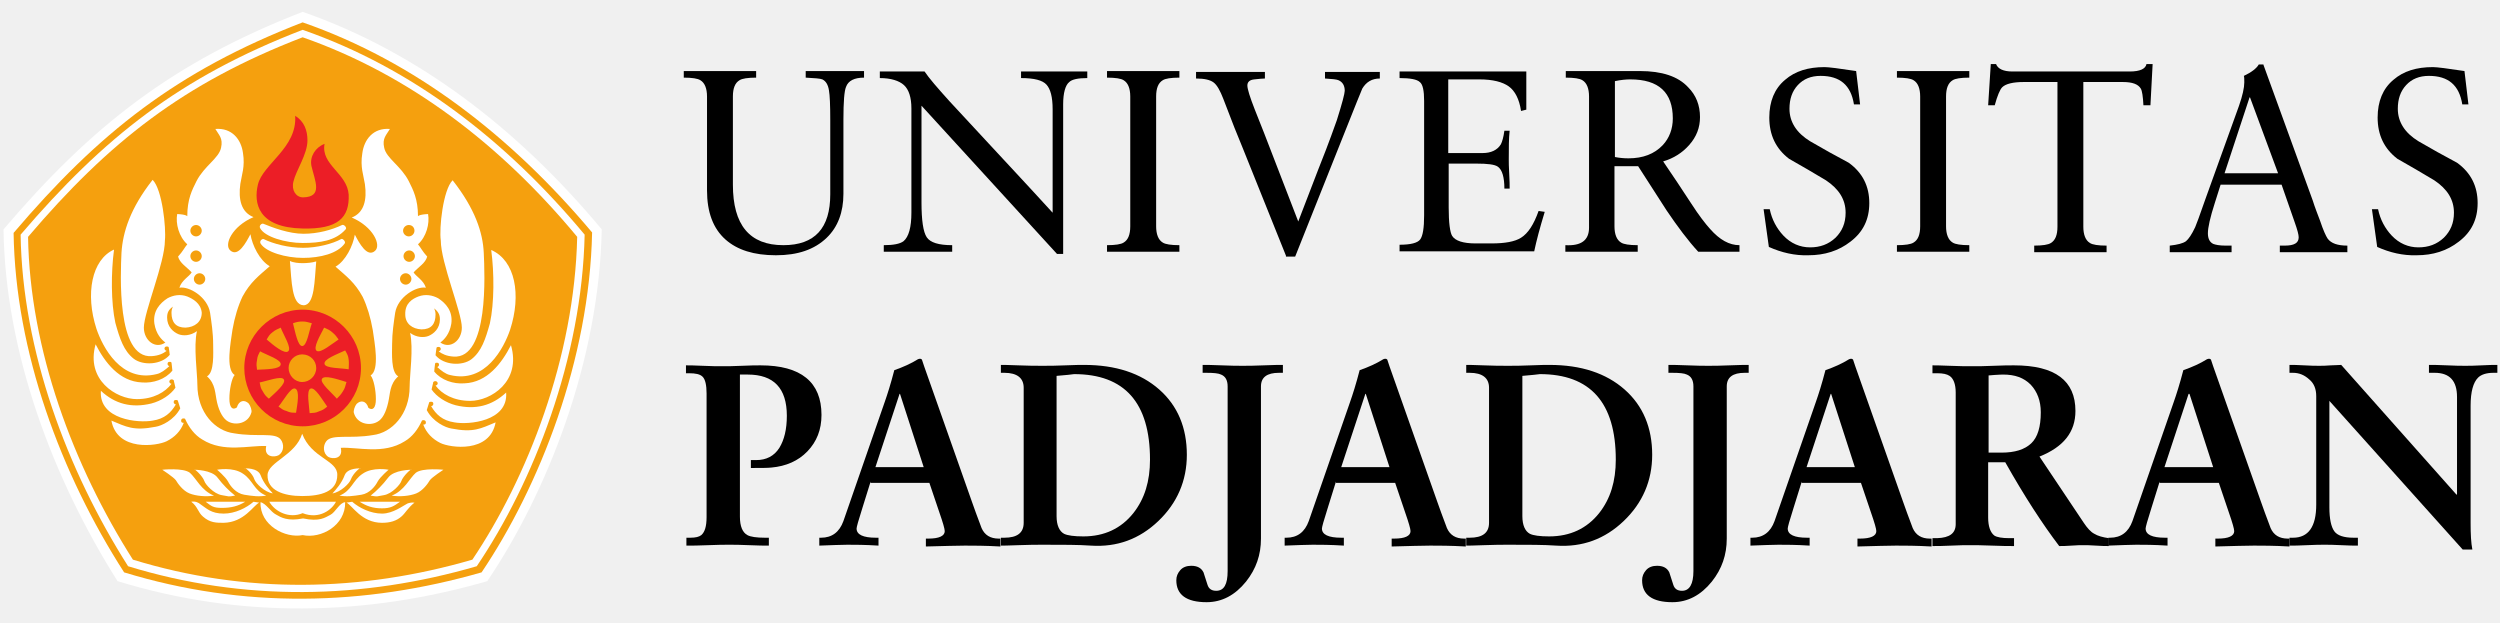
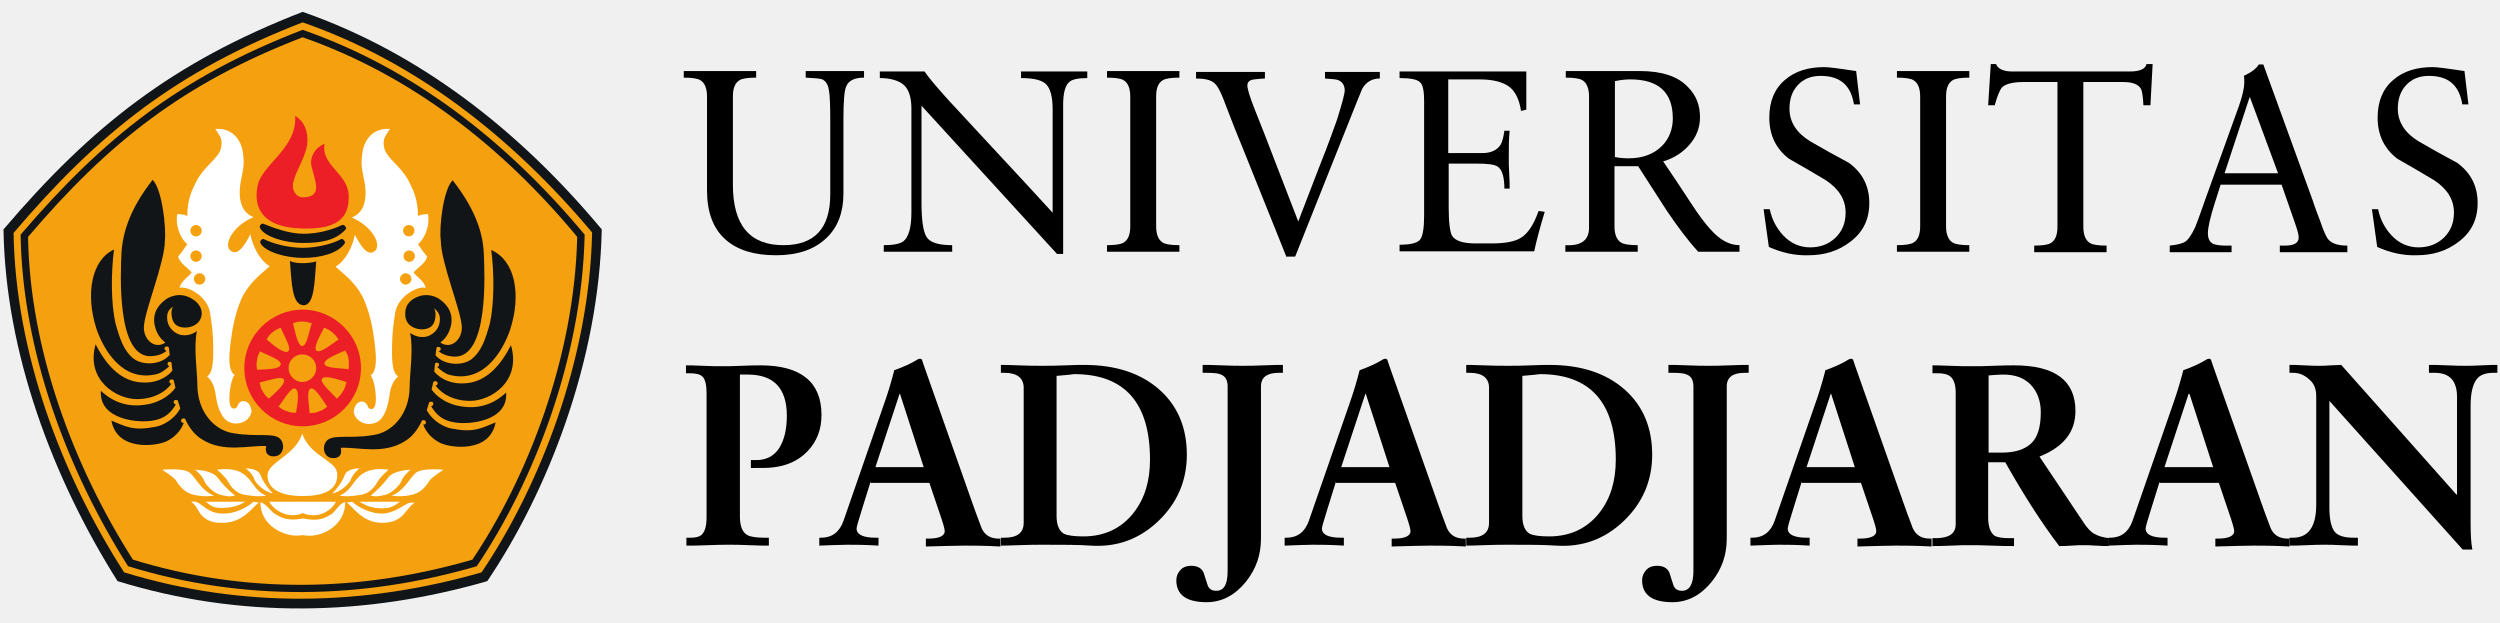
<svg xmlns="http://www.w3.org/2000/svg" version="1.1" id="Layer_1" x="0px" y="0px" viewBox="0 0 570 142" style="enable-background:new 0 0 570 142;" xml:space="preserve">
  <style type="text/css">
- 	.st0{fill-rule:evenodd;clip-rule:evenodd;fill:#FFFFFF;}
+ 	.st0{fill-rule:evenodd;clip-rule:evenodd;fill:#121517;}
	.st1{fill-rule:evenodd;clip-rule:evenodd;fill:#F5A00E;}
	.st2{fill-rule:evenodd;clip-rule:evenodd;fill:#FFFFFF;}
	.st3{fill-rule:evenodd;clip-rule:evenodd;fill:#EC1E26;}
</style>
  <g>
    <g>
      <path class="st0" d="M69,2.7c26.4,9.2,49.2,26.8,68.2,49.6c-0.6,30-12.4,59.9-26.1,80.2c-27.7,8-56.3,8.6-84.3,0    C12.1,109.2,1.2,80.4,0.8,52.3C20.9,28.7,39.4,14.2,69,2.7L69,2.7z" />
      <path class="st1" d="M69,5.1c25.6,8.9,47.5,25.9,66,47.9c-0.6,29-12,57.9-25.2,77.5c-26.8,7.7-54.4,8.3-81.5,0    C13.9,108.1,3.5,80.2,3.1,53.1C22.5,30.3,40.3,16.2,69,5.1L69,5.1z" />
      <path class="st0" d="M69,6.8C94,15.5,115.4,32,133.3,53.5c-0.6,28.2-11.7,56.5-24.6,75.6c-26.1,7.6-53.1,8.1-79.5,0    C15.3,107.2,5.1,80,4.7,53.5C23.7,31.3,41,17.6,69,6.8L69,6.8z" />
      <path class="st1" d="M69,8.5C93.3,17,114.2,33,131.6,54c-0.6,27.5-11.4,55-23.9,73.6c-25.4,7.4-51.7,7.9-77.4,0    C16.7,106.2,6.8,79.7,6.4,54C24.9,32.3,41.8,19,69,8.5L69,8.5z" />
      <path class="st1" d="M69,10.3c23.6,8.2,43.9,23.9,60.8,44.2c-0.6,26.7-11,53.4-23.2,71.5c-24.7,7.1-50.2,7.7-75.2,0    C18.2,105.2,8.6,79.5,8.2,54.4C26.1,33.4,42.6,20.5,69,10.3L69,10.3z" />
      <path class="st2" d="M49.1,29.4c0.8,1.4,1.8,2.1,1.3,4.3c-0.5,2.4-3.8,4.1-5.6,7.6c-1,2-2.1,4.1-2.1,8c0,0-0.2-0.4-2.3-0.5    C40,51,40.8,54,42.7,55.7c-0.6,0.7-1,1.6-2.1,2.8c0.4,1.5,1.9,2.3,3.1,3.6c-0.5,0.9-2.3,1.8-2.8,3.5c2.2-0.4,6.4,2.1,7,5.7    c0.3,2.1,0.7,4.6,0.7,7.2c0,2,0.3,6.4-1.4,7.3c2,1.8,1.8,3.9,2.3,6c0.5,2.1,1.4,3.7,2.5,4.3c1.8,1,4.6,0.4,5.3-2    c0.2-0.5-0.2-1.6-0.6-2.1c-0.9-0.9-2.2-0.8-2.7,0.9c-1,0.7-1.7,0-1.7-2c0-2,0.5-4.6,1.2-5.4c-2.1-1.3-0.9-7.4-0.5-10.3    c0.5-2.9,1.3-5.5,2.3-7.6c1.8-3.3,3.7-4.7,6.2-6.9c-2.3-1.3-4-4.8-4.4-7.3c-1,1.9-2.8,5.3-4.6,3.7c-1.5-1.3,0.4-5.5,5.3-7.6    c-2.8-1.1-3.5-4-3-7.6c0.3-2,1.1-3.9,0.6-7C55,31.8,52.9,29.1,49.1,29.4L49.1,29.4z M45.5,62.3c0.7,0,1.3,0.6,1.3,1.3    c0,0.7-0.6,1.3-1.3,1.3c-0.7,0-1.3-0.6-1.3-1.3C44.2,62.9,44.8,62.3,45.5,62.3L45.5,62.3z M44.7,57.1c0.7,0,1.3,0.6,1.3,1.3    c0,0.7-0.6,1.3-1.3,1.3c-0.7,0-1.3-0.6-1.3-1.3C43.4,57.7,44,57.1,44.7,57.1L44.7,57.1z M44.7,51.3c0.7,0,1.3,0.6,1.3,1.3    c0,0.7-0.6,1.3-1.3,1.3c-0.7,0-1.3-0.6-1.3-1.3C43.4,51.9,44,51.3,44.7,51.3L44.7,51.3z" />
      <path class="st0" d="M78,51.3c-2.3,1.1-5.5,2-8.8,2c-3.3,0-7-1.4-9.2-2.3c-0.3-0.1-1,0.4-0.7,1c1,2,5.8,3.4,9.7,3.4    c4,0,7.5-0.5,9.8-3.1C79.2,51.9,78.4,51.1,78,51.3L78,51.3z M66.1,59.5c0.8,0.4,2,0.5,2.9,0.5c0.9,0,2.2-0.1,3.1-0.4    c-0.4,4.2-0.3,10-2.9,10C66.5,69.5,66.5,64.2,66.1,59.5L66.1,59.5z M77.8,54.5c-2,1.1-5.5,2-8.7,2c-3.3,0-6.8-0.9-9-2    c-0.3-0.1-1,0.4-0.7,1c1.2,2,5.8,3.3,9.7,3.3c3.9,0,7.9-1,9.5-3.3C78.9,55.1,78.1,54.3,77.8,54.5L77.8,54.5z" />
      <path class="st0" d="M42.7,67.6c-1.6-0.6-3.2-0.3-4.5,0.4c-1.7,1.1-3.4,2.9-3,5.8c0.4,2.4,1.6,3.6,2.5,4.3    c-2.3,1.6-4.9-0.5-4.9-3.4c0-3.5,4.8-14.8,4.8-19.9C37.9,52,37,43.2,34.8,41c-5.1,6.5-6.8,11.9-7.1,16.6    c-0.2,4.6-1.2,24.2,6.9,23.6c1.6-0.1,2.6-0.6,3.4-1.2c-0.2,0-0.5-0.3-0.5-0.5c0-0.4,0.3-0.5,0.5-0.5c0.4,0,0.5,0.1,0.5,0.4    c0,0,0,0,0,0c0.1,0.4,0.1,0.9,0.2,1.5c-1.9,2.3-6.1,2.5-8.2,0.9c-2.3-1.8-3.2-4.6-4.2-8.2c-1-4.6-1-11.4-0.3-16.7    C20.9,59.2,19.4,67,22,75c1.4,4.1,5.6,12.3,13.7,10.3c1-0.2,2-1,2.9-1.8c-0.2-0.1-0.4-0.3-0.4-0.5c0-0.4,0.2-0.5,0.5-0.5    c0.2,0,0.3,0,0.4,0.2c0.1,0.5,0.1,1.1,0.2,1.8c-1.6,2-4.4,2.9-6.9,2.7c-5.2-0.2-8.5-4.6-10.6-8.7C19.5,86.6,26.5,91,31.2,91    c3.8,0,6.5-1.6,7.9-3.5c-0.2,0-0.5-0.2-0.5-0.5c0-0.3,0.3-0.5,0.5-0.5c0.3,0,0.4,0.1,0.5,0.2c0,0,0,0,0-0.1    c0.1,0.7,0.3,1.2,0.4,1.8c-1.1,1.6-3.2,3-5.5,3.6c-4.5,1.1-8.3,0.1-11.5-2.9c-0.5,6.6,8.6,7.4,11.8,6.8c2.7-0.4,4.2-1.8,5.3-3.7    c-0.3,0-0.5-0.3-0.5-0.5c0-0.4,0.2-0.5,0.5-0.5c0.2,0,0.3,0,0.4,0.1c0,0,0,0,0-0.1c0.2,0.6,0.4,1.3,0.6,1.9    c-1.4,2.7-4.3,4-5.6,4.2c-5.1,1-6.7,0-10.1-1.4c1.3,7.1,10.4,5.8,12.6,4.7c1.8-0.9,3.2-2.3,3.9-4.2c0,0,0,0-0.1,0    c-0.4,0-0.5-0.2-0.5-0.5c0-0.3,0.2-0.5,0.5-0.5c0.1,0,0.3,0,0.4,0.1l0,0c0.9,2,2.2,3.7,3.9,4.7c4.9,3.1,10.7,1.3,14.6,1.5    c-0.6,2.6,1.9,2.6,2.8,2.1c1.3-0.8,1.3-2.6,0.5-3.6c-1.3-1.7-5.4-0.5-10.6-1.4c-4.3-0.5-8.4-4.7-8.4-11.1c0-2.6-0.9-8.7-0.1-12.2    c-1.5,1.1-3.2,1.1-4.2,0.7c-1.2-0.5-2.6-1.7-2.6-3.8c0-1.2,0.4-1.8,1.3-2.5c-0.2,0.5-0.3,0.9-0.3,1.4c0,2.2,1,3.4,3.2,3.4    c2.1-0.1,3.7-1.3,3.7-3.4C45.8,69.1,43.9,68.1,42.7,67.6L42.7,67.6z" />
      <path class="st2" d="M55.8,106.8c0,0,2.9-0.2,3.6,1.5c0.7,1.9,2,3.3,2.8,4.2c-1.9-0.3-3.9-2.3-4.2-3.2    C57.6,107.9,55.7,106.4,55.8,106.8L55.8,106.8z M49.5,107.1c0,0,3.6-0.7,5.9,0.9c2.3,1.5,2.5,3.9,5.3,5c-1.7,0.3-3.1,0.1-5-0.2    c-1.9-0.3-3.2-2-3.7-3C51.4,108.7,49.5,107.1,49.5,107.1L49.5,107.1z M37,107.1c0,0,4.8-0.5,6.3,0.7c1.4,1.2,2.6,4.1,5.5,5.2    c-1.8,0.3-4.1,0.1-5.6-0.5c-1.5-0.6-2.7-2.3-3.1-3C39.6,108.8,37,107.1,37,107.1L37,107.1z M44.3,107.1c0,0,4,0,5.3,1.8    c1.3,1.7,2.6,3,4,4.1c-1.8,0.3-1.1,0.2-3-0.1c-1.9-0.3-3.8-2.5-4-3.2C46.2,108.5,44.2,106.7,44.3,107.1L44.3,107.1z M55.9,114.4    c-1.6,1-3.2,1.4-5.3,1.4c-2,0-2.4-0.4-3.7-1.4H55.9L55.9,114.4z M57.8,114.4c-1.6,1.4-4.2,2.7-6.8,2.7c-2.9,0-3.9-1.2-5.4-2.2    c-0.2-0.2-1-0.7-2-0.5c1.5,1.1,1.5,2.4,2.7,3.4c1.6,1.4,3,1.4,4.7,1.4c4.7-0.1,6.8-4,8.1-4.6L57.8,114.4L57.8,114.4z M68.9,98.9    c-1.6,5-7.8,6.4-7.9,9.4c-0.1,3.5,3.6,4.8,7.9,4.8s8-1,8-4.8C77,104.9,71,104.5,68.9,98.9L68.9,98.9z M76.6,114.4H61.4    c1.3,2.3,4.6,3.9,7.6,2.6C72.8,118.5,75.7,116.2,76.6,114.4L76.6,114.4z M69,122c-3.9,0.8-9.8-2.2-9.6-7.5    c1.3,0.3,2.3,2.2,3.5,2.8c1.2,0.7,2.7,1.6,6.2,0.9c3.8,0.8,5-0.2,6.2-0.8c1.2-0.6,2.1-2.8,3.4-2.9C78.8,119.8,73.2,122.9,69,122    L69,122z M82.2,106.8c0,0-2.9-0.2-3.6,1.5c-0.7,1.9-2,3.3-2.8,4.2c1.9-0.3,3.9-2.3,4.2-3.2C80.5,107.9,82.3,106.4,82.2,106.8    L82.2,106.8z M88.6,107.1c0,0-3.6-0.7-5.9,0.9c-2.3,1.5-2.5,3.9-5.3,5c1.7,0.3,3.1,0.1,5-0.2c1.9-0.3,3.2-2,3.7-3    C86.7,108.7,88.6,107.1,88.6,107.1L88.6,107.1z M101.1,107.1c0,0-4.8-0.5-6.3,0.7c-1.4,1.2-2.6,4.1-5.5,5.2    c1.8,0.3,4.1,0.1,5.6-0.5c1.5-0.6,2.7-2.3,3.1-3C98.5,108.8,101.1,107.1,101.1,107.1L101.1,107.1z M93.8,107.1c0,0-4,0-5.3,1.8    c-1.3,1.7-2.6,3-4,4.1c1.8,0.3,1.1,0.2,3-0.1c1.9-0.3,3.8-2.5,4-3.2C91.9,108.5,93.9,106.7,93.8,107.1L93.8,107.1z M82,114.4    c1.6,1,3,1.5,5.1,1.5c2,0,2.7-0.5,4.1-1.5H82L82,114.4z M80.3,114.4c1.6,1.4,4.2,2.7,6.8,2.7c2.5,0,4.8-1.8,5.8-2.3    c0.3-0.1,0.9-0.3,1.6-0.2c-1.5,1.2-2.1,2.4-2.9,3.1c-1.2,1.1-2.7,1.5-4.5,1.5c-4.7,0-6.8-4-8.1-4.6L80.3,114.4L80.3,114.4z" />
      <path class="st3" d="M67.3,26.4c0.5,7.3-7.4,11-8.5,15.7c-1,4.2,0,9.8,10.2,10c8.1,0.2,10.7-2.5,10.5-7.7    c-0.3-4.9-6.4-6.8-5.5-11.6c-2.1,0.8-3.4,2.9-3,5c0.8,3.5,2.7,7.1-1.9,7.2c-1.6,0-2.7-1.6-2.2-3.6c0.6-2.6,3.2-6.2,3.2-9.4    C70.1,29.8,69.4,27.7,67.3,26.4L67.3,26.4z" />
      <path class="st3" d="M65.7,80.1c0.9-0.7-1.1-3.8-1.7-5.4c-0.8,0.4-1.2,0.5-1.8,1c-0.8,0.6-0.9,0.9-1.4,1.7    C62.4,78.8,64.9,80.8,65.7,80.1L65.7,80.1z M68.9,78.9c1.1,0,1.6-3.6,2.2-5.2c-0.9-0.2-1.2-0.4-2.1-0.4c-0.9,0-1.3,0.1-2.2,0.4    C67.3,75.7,67.9,78.9,68.9,78.9L68.9,78.9z M72.2,80c0.9,0.6,3.6-1.7,5-2.6c-0.5-0.7-0.7-1-1.4-1.6c-0.7-0.6-1-0.7-1.9-1.1    C73,76.5,71.3,79.3,72.2,80L72.2,80z M74,83c0.2,1,3.8,0.9,5.5,1.2c0-0.9,0.1-1.3,0-2.2c-0.1-0.9-0.3-1.2-0.8-2.1    C76.8,80.8,73.7,81.9,74,83L74,83z M73.4,86.4c-0.5,0.9,2.3,3.2,3.4,4.5c0.6-0.6,0.9-0.9,1.4-1.7c0.5-0.8,0.5-1.1,0.8-2.1    C77,86.5,73.9,85.4,73.4,86.4L73.4,86.4z M70.8,88.6c-1,0.4-0.3,4-0.2,5.6c0.9-0.1,1.3,0,2.1-0.4c0.9-0.3,1.2-0.5,1.9-1.1    C73.4,91,71.8,88.2,70.8,88.6L70.8,88.6z M67.3,88.6c-1-0.4-2.7,2.8-3.8,4.1c0.7,0.5,1,0.8,1.8,1c0.9,0.4,1.2,0.4,2.2,0.4    C67.8,92.2,68.4,89,67.3,88.6L67.3,88.6z M64.7,86.5c-0.5-0.9-3.9,0.4-5.5,0.7c0.2,0.9,0.2,1.3,0.7,2c0.5,0.9,0.7,1.1,1.4,1.7    C62.8,89.5,65.3,87.4,64.7,86.5L64.7,86.5z M64,83.1c0.2-1.1-3.3-2.2-4.7-3c-0.4,0.8-0.6,1.1-0.7,2c-0.2,1-0.1,1.3,0,2.2    C60.7,84.2,63.9,84.2,64,83.1L64,83.1z M68.9,80.8c-1.7,0-3.1,1.4-3.1,3.1c0,1.7,1.4,3.2,3.1,3.2c1.7,0,3.2-1.4,3.2-3.2    C72.1,82.2,70.7,80.8,68.9,80.8L68.9,80.8z M69,70.6c-7.3,0-13.3,6-13.3,13.3c0,7.3,5.9,13.3,13.3,13.3c7.3,0,13.3-5.9,13.3-13.3    C82.3,76.6,76.3,70.6,69,70.6L69,70.6z" />
      <path class="st0" d="M95.4,67.6c1.6-0.6,3.2-0.3,4.5,0.4c1.7,1.1,3.4,2.9,3,5.8c-0.4,2.4-1.6,3.6-2.5,4.3c2.3,1.6,4.9-0.5,4.9-3.4    c0-3.5-4.8-14.8-4.8-19.9c-0.4-2.7,0.5-11.5,2.7-13.7c5.1,6.5,6.9,11.9,7.1,16.6c0.2,4.6,1.2,24.2-6.9,23.6    c-1.6-0.1-2.6-0.6-3.4-1.2c0.2,0,0.5-0.3,0.5-0.5c0-0.4-0.3-0.5-0.5-0.5c-0.4,0-0.5,0.1-0.5,0.4c0,0,0,0,0,0    c-0.1,0.4-0.1,0.9-0.2,1.5c1.9,2.3,6.1,2.5,8.2,0.9c2.3-1.8,3.2-4.6,4.2-8.2c1-4.6,1-11.4,0.3-16.7c5.5,2.4,6.9,10.2,4.3,18.2    c-1.4,4.1-5.6,12.3-13.7,10.3c-1-0.2-2-1-2.9-1.8c0.2-0.1,0.4-0.3,0.4-0.5c0-0.4-0.2-0.5-0.5-0.5c-0.2,0-0.3,0-0.4,0.2    c-0.1,0.5-0.1,1.1-0.2,1.8c1.6,2,4.4,2.9,6.9,2.7c5.2-0.2,8.5-4.6,10.6-8.7c2.4,8.3-4.6,12.7-9.3,12.7c-3.8,0-6.5-1.6-7.9-3.5    c0.2,0,0.5-0.2,0.5-0.5c0-0.3-0.3-0.5-0.5-0.5c-0.3,0-0.4,0.1-0.5,0.2c0,0,0,0,0-0.1c-0.1,0.7-0.3,1.2-0.4,1.8    c1.1,1.6,3.2,3,5.5,3.6c4.5,1.1,8.3,0.1,11.5-2.9c0.5,6.6-8.6,7.4-11.8,6.8c-2.7-0.4-4.2-1.8-5.3-3.7c0.3,0,0.5-0.3,0.5-0.5    c0-0.4-0.2-0.5-0.5-0.5c-0.2,0-0.3,0-0.4,0.1c0,0,0,0,0-0.1c-0.2,0.6-0.4,1.3-0.6,1.9c1.4,2.7,4.3,4,5.6,4.2c5.1,1,6.7,0,10.1-1.4    c-1.3,7.1-10.4,5.8-12.6,4.7c-1.8-0.9-3.2-2.3-3.9-4.2c0,0,0,0,0.1,0c0.4,0,0.5-0.2,0.5-0.5c0-0.3-0.2-0.5-0.5-0.5    c-0.1,0-0.3,0-0.4,0.1l0,0c-0.9,2-2.2,3.7-3.9,4.7c-4.9,3.1-10.7,1.3-14.6,1.5c0.6,2.6-1.9,2.6-2.8,2.1c-1.3-0.8-1.3-2.6-0.5-3.6    c1.3-1.7,5.4-0.5,10.6-1.4c4.3-0.5,8.4-4.7,8.4-11.1c0-2.6,0.9-8.7,0.1-12.2c1.5,1.1,3.2,1.1,4.2,0.7c1.2-0.5,2.6-1.7,2.6-3.8    c0-1.2-0.5-1.8-1.3-2.5c0.2,0.5,0.3,0.9,0.3,1.4c0,2.2-1,3.4-3.2,3.4c-2.1-0.1-3.7-1.3-3.7-3.4C92.3,69.1,94.1,68.1,95.4,67.6    L95.4,67.6z" />
      <path class="st2" d="M88.9,29.4c-0.8,1.4-1.8,2.1-1.3,4.3c0.5,2.4,3.8,4.1,5.6,7.6c1,2,2.1,4.1,2.1,8c0,0,0.2-0.4,2.3-0.5    c0.4,2.2-0.4,5.2-2.3,6.9c0.6,0.7,1,1.6,2.1,2.8c-0.4,1.5-1.9,2.3-3.1,3.6c0.5,0.9,2.3,1.8,2.8,3.5c-2.2-0.4-6.4,2.1-7,5.7    c-0.3,2.1-0.7,4.6-0.7,7.2c0,2-0.3,6.4,1.4,7.3c-2,1.8-1.8,3.9-2.3,6C88,94,87.2,95.6,86,96.2c-1.8,1-4.6,0.4-5.3-2    c-0.2-0.5,0.2-1.6,0.6-2.1c0.9-0.9,2.2-0.8,2.7,0.9c1,0.7,1.7,0,1.7-2c0-2-0.5-4.6-1.2-5.4c2.1-1.3,0.9-7.4,0.5-10.3    c-0.5-2.9-1.3-5.5-2.3-7.6c-1.8-3.3-3.7-4.7-6.2-6.9c2.3-1.3,4-4.8,4.4-7.3c1,1.9,2.8,5.3,4.6,3.7c1.5-1.3-0.4-5.5-5.3-7.6    c2.8-1.1,3.5-4,3-7.6c-0.3-2-1.1-3.9-0.6-7C83,31.8,85.1,29.1,88.9,29.4L88.9,29.4z M92.5,62.3c-0.7,0-1.3,0.6-1.3,1.3    c0,0.7,0.6,1.3,1.3,1.3c0.7,0,1.3-0.6,1.3-1.3C93.8,62.9,93.2,62.3,92.5,62.3L92.5,62.3z M93.3,57.1c-0.7,0-1.3,0.6-1.3,1.3    c0,0.7,0.6,1.3,1.3,1.3c0.7,0,1.3-0.6,1.3-1.3C94.6,57.7,94,57.1,93.3,57.1L93.3,57.1z M93.2,51.3c-0.7,0-1.3,0.6-1.3,1.3    c0,0.7,0.6,1.3,1.3,1.3c0.7,0,1.3-0.6,1.3-1.3C94.5,51.9,94,51.3,93.2,51.3L93.2,51.3z" />
    </g>
    <g>
      <path d="M197,16.2v1.5c-2.2,0-3.6,0.7-4.1,2.1c-0.4,0.9-0.6,3.4-0.6,7.4v17c0,4.2-1.3,7.6-3.8,10c-2.8,2.7-6.6,4-11.6,4    c-5,0-8.8-1.2-11.5-3.6c-2.8-2.5-4.2-6.2-4.2-11.2V22c0-1.8-0.5-3.1-1.5-3.7c-0.6-0.4-1.9-0.6-3.8-0.6v-1.5c3.7,0,6.4,0,8.1,0    c1.7,0,4.4,0,8.4,0v1.5c-1.9,0-3.2,0.2-3.8,0.6c-1,0.6-1.5,1.8-1.5,3.7v20.1c0,9.2,3.8,13.8,11.5,13.8c7.2,0,10.7-3.9,10.7-11.6    V27.4c0-3.4-0.1-5.7-0.3-6.8c-0.2-1.3-0.7-2.1-1.5-2.5c-0.5-0.2-1.8-0.3-3.8-0.4v-1.5c3.3,0,5.8,0,7.4,0c0.7,0,1.7,0,3,0    C195.4,16.2,196.3,16.2,197,16.2z" />
      <path d="M242.4,23.8v34.1H241l-30.9-33.8v22c0,4.2,0.4,6.8,1.2,8c0.8,1.2,2.7,1.8,5.8,1.8v1.5c-0.9,0-2.2,0-3.9,0    c-1.8,0-3.1,0-3.9,0c-1.8,0-4.4,0-7.8,0v-1.5c2.2,0,3.7-0.3,4.5-0.9c1.2-1,1.8-3.2,1.8-6.5V24.7c0-2.5-0.6-4.3-1.7-5.3    c-1.1-1-3-1.6-5.5-1.6v-1.5c2.4,0,4.2,0,5.4,0c0.6,0,1.4,0,2.4,0c1.1,0,1.9,0,2.4,0c1,1.5,2.9,3.7,5.7,6.8c3,3.2,5.9,6.4,8.9,9.6    c3.5,3.8,8.4,9,14.6,15.8V24.9c0-2.8-0.5-4.6-1.4-5.6c-0.9-1-2.8-1.5-5.8-1.5v-1.5c3.6,0,6.4,0,8.2,0c0.8,0,1.9,0,3.5,0    c1.5,0,2.6,0,3.4,0v1.5c-2.1,0-3.5,0.3-4.1,0.9C242.9,19.4,242.4,21.2,242.4,23.8z" />
      <path d="M257.7,51.6V22c0-1.8-0.5-3.1-1.5-3.7c-0.6-0.4-1.9-0.6-3.8-0.6v-1.5c3.7,0,6.4,0,8.1,0c1.7,0,4.4,0,8.4,0v1.5    c-1.9,0-3.2,0.2-3.8,0.6c-1,0.6-1.5,1.8-1.5,3.7v29.6c0,1.8,0.5,3.1,1.5,3.7c0.6,0.4,1.9,0.6,3.8,0.6v1.5c-0.9,0-2.3,0-4,0    c-1.8,0-3.1,0-3.9,0c-1.8,0-4.6,0-8.6,0v-1.5c1.9,0,3.2-0.2,3.8-0.6C257.2,54.7,257.7,53.5,257.7,51.6z" />
      <path d="M293.2,58.3l-9.8-24.4c-1.1-2.6-2.6-6.4-4.5-11.4c-0.7-1.8-1.4-3.1-2.2-3.7c-0.8-0.6-2.1-0.9-4-0.9v-1.5    c3.7,0,6.5,0,8.3,0c0.8,0,2.1,0,3.7,0c1.7,0,2.9,0,3.7,0v1.5c-0.6,0-1.4,0.1-2.4,0.2c-1.1,0.1-1.6,0.6-1.6,1.4    c0,0.8,0.6,2.7,1.7,5.5c0.7,1.8,1.4,3.5,2.1,5.3l7.8,20.2l4.5-11.7c1-2.5,2.5-6.3,4.3-11.4c1.2-3.8,1.8-6.1,1.8-6.7    c0-1.2-0.5-2-1.4-2.4c-0.4-0.2-1.5-0.3-3.1-0.4v-1.5c3.1,0,5.4,0,7,0c1.2,0,3,0,5.5,0v1.5c-1.8,0-3.1,0.8-4,2.3    c-0.1,0.2-1.6,3.9-4.5,11.2l-10.8,27.1H293.2z" />
      <path d="M330.2,18.1v16.8h7.8c2,0,3.4-0.7,4.2-2c0.3-0.6,0.6-1.6,0.8-3.1h1.2c-0.2,1.7-0.2,3.9-0.2,6.6c0,0.6,0,1.6,0.1,3.2    c0.1,1.6,0.1,2.7,0.1,3.4h-1.2c0-2.6-0.5-4.3-1.5-5c-0.7-0.5-2.3-0.7-4.9-0.7h-6.3v10c0,3.5,0.3,5.7,0.8,6.5    c0.7,1.1,2.5,1.7,5.3,1.7h3.7c3,0,5.3-0.4,6.7-1.3c1.6-1,2.9-3,4-6.1l1.4,0.2c-1.1,3.6-1.9,6.6-2.4,9c-2,0-4.9,0-8.8,0    c-3.9,0-6.9,0-8.8,0c-5.8,0-10.2,0-13.1,0v-1.5c2.5,0,4.1-0.4,4.7-1.2c0.6-0.8,0.9-2.6,0.9-5.5V23c0-2.3-0.3-3.8-1-4.3    c-0.6-0.6-2.2-0.9-4.6-0.9v-1.5c2.6,0,6.6,0,11.9,0c7.5,0,13.2,0,17,0V25l-1.2,0.3c-0.4-2.7-1.4-4.6-2.8-5.6    c-1.4-1-3.6-1.6-6.7-1.6H330.2z" />
      <path d="M373.5,37.9h-5.4v13.7c0,1.8,0.5,3.1,1.5,3.7c0.6,0.4,1.9,0.6,3.8,0.6v1.5c-0.9,0-2.3,0-4,0c-1.8,0-3.1,0-3.9,0    c-1.8,0-4.6,0-8.6,0v-1.5c3.6,0.2,5.4-1.1,5.4-4V22c0-1.8-0.5-3.1-1.5-3.7c-0.6-0.4-1.9-0.6-3.8-0.6v-1.5c4.3,0,7.3,0,9,0    c0.6,0,1.7,0,3.3,0c1.7,0,3.2,0,4.6,0c5,0,8.7,1.2,11,3.7c1.8,1.8,2.7,4.1,2.7,6.8c0,2.4-0.8,4.5-2.5,6.4c-1.5,1.7-3.5,3-5.9,3.7    c2.2,3.2,4.3,6.4,6.4,9.6c1.8,2.8,3.3,4.7,4.3,5.8c2.2,2.5,4.4,3.7,6.7,3.7v1.5c-0.5,0-1.2,0-2.2,0s-1.7,0-2.2,0c-1.1,0-2.8,0-5,0    c-2.3-2.5-4.7-5.7-7.2-9.4C377.8,44.6,375.7,41.3,373.5,37.9z M381.4,27c0-5.9-3.2-8.9-9.7-8.9c-0.9,0-2.1,0.1-3.5,0.4v17.3    c1,0.2,2,0.3,3.1,0.3c3.3,0,5.9-1,7.8-3C380.6,31.5,381.4,29.4,381.4,27z" />
      <path d="M403.3,56.3l-1.2-8.6h1.4c0.5,2.4,1.6,4.4,3.1,6c1.7,1.8,3.8,2.7,6.1,2.7c2.3,0,4.2-0.7,5.8-2.2c1.5-1.5,2.3-3.3,2.3-5.7    c0-3-1.5-5.4-4.5-7.4c-2.8-1.7-5.6-3.3-8.4-4.9c-3-2.3-4.5-5.4-4.5-9.4c0-3.7,1.2-6.6,3.6-8.6c2.3-2,5.3-2.9,9-2.9    c0.9,0,3.3,0.3,7.2,0.9l0.9,7.6h-1.4c-0.7-4.4-3.2-6.5-7.6-6.5c-2.2,0-3.9,0.7-5.2,2.1s-1.9,3.2-1.9,5.4c0,3,1.6,5.5,4.7,7.4    c2.9,1.7,5.8,3.3,8.8,4.9c3.2,2.3,4.7,5.4,4.7,9.2c0,3.7-1.4,6.6-4.3,8.8c-2.7,2.1-5.9,3.1-9.6,3.1    C409.2,58.3,406.2,57.6,403.3,56.3z" />
      <path d="M437.8,51.6V22c0-1.8-0.5-3.1-1.5-3.7c-0.6-0.4-1.9-0.6-3.8-0.6v-1.5c3.7,0,6.4,0,8.1,0c1.7,0,4.4,0,8.4,0v1.5    c-1.9,0-3.2,0.2-3.8,0.6c-1,0.6-1.5,1.8-1.5,3.7v29.6c0,1.8,0.5,3.1,1.5,3.7c0.6,0.4,1.9,0.6,3.8,0.6v1.5c-0.9,0-2.3,0-4,0    c-1.8,0-3.1,0-3.9,0c-1.8,0-4.6,0-8.6,0v-1.5c1.9,0,3.2-0.2,3.8-0.6C437.3,54.7,437.8,53.5,437.8,51.6z" />
      <path d="M490.8,14.6l-0.5,9.4h-1.6c-0.1-2-0.3-3.3-0.6-3.8c-0.6-1-1.9-1.5-4.1-1.5h-9v33c0,1.8,0.5,3.1,1.5,3.7    c0.6,0.4,1.9,0.6,3.8,0.6v1.5c-0.9,0-2.3,0-4,0s-3.1,0-3.9,0c-1.8,0-4.6,0-8.6,0v-1.5c1.9,0,3.2-0.2,3.8-0.6    c1-0.6,1.5-1.8,1.5-3.7v-33h-7.7c-2.4,0-4.1,0.4-4.9,1.2c-0.5,0.5-1.1,1.9-1.7,4.1h-1.5l0.6-9.4h1.2c0.4,1.1,1.7,1.7,3.7,1.7h26.8    c2.3,0,3.6-0.6,3.8-1.7H490.8z" />
      <path d="M516,14.6l11.3,31.1c0.5,1.6,1.1,3.1,1.7,4.7c0.7,2.1,1.3,3.4,1.7,4c0.8,1.1,2.3,1.6,4.5,1.6v1.5c-0.7,0-1.9,0-3.4,0    c-1.5,0-2.6,0-3.4,0c-1.9,0-4.8,0-8.6,0v-1.5h1.1c2.2,0,3.2-0.6,3.2-1.9c0-0.6-0.3-1.7-0.9-3.4l-3-8.6h-13.9l-1.3,4.1    c-1.1,3.4-1.6,5.7-1.6,7c0,1.2,0.4,2,1.2,2.4c0.5,0.2,1.4,0.4,2.8,0.4h1.4v1.5c-0.7,0-1.9,0-3.5,0c-1.6,0-2.7,0-3.5,0    c-1.6,0-4,0-7.1,0v-1.5c1.8-0.2,3-0.5,3.7-1c0.6-0.5,1.3-1.5,2.1-3.2c0.2-0.4,1-2.6,2.4-6.6l7.6-21.1c0.8-2.3,1.2-4.1,1.2-5.3    c0-0.7,0-1.2-0.1-1.5c1.7-0.8,2.9-1.7,3.4-2.6H516z M512.9,22.2l-5.7,17.3h12.2L513,22.2H512.9z" />
      <path d="M542,56.3l-1.2-8.6h1.4c0.5,2.4,1.6,4.4,3.1,6c1.7,1.8,3.8,2.7,6.1,2.7c2.3,0,4.2-0.7,5.8-2.2c1.5-1.5,2.3-3.3,2.3-5.7    c0-3-1.5-5.4-4.5-7.4c-2.8-1.7-5.6-3.3-8.4-4.9c-3-2.3-4.5-5.4-4.5-9.4c0-3.7,1.2-6.6,3.6-8.6c2.3-2,5.3-2.9,9-2.9    c0.9,0,3.3,0.3,7.2,0.9l0.9,7.6h-1.4c-0.7-4.4-3.2-6.5-7.6-6.5c-2.2,0-3.9,0.7-5.2,2.1s-1.9,3.2-1.9,5.4c0,3,1.6,5.5,4.7,7.4    c2.9,1.7,5.8,3.3,8.8,4.9c3.2,2.3,4.7,5.4,4.7,9.2c0,3.7-1.4,6.6-4.3,8.8c-2.7,2.1-5.9,3.1-9.6,3.1    C547.9,58.3,544.9,57.6,542,56.3z" />
      <path d="M168.7,85.4v32.4c0,2.2,0.6,3.6,1.7,4.2c0.7,0.4,2.1,0.6,4,0.6h0.9v1.8c-1,0-2.5,0-4.5-0.1c-2-0.1-3.5-0.1-4.5-0.1    c-1.1,0-2.7,0-4.8,0.1c-2.2,0.1-3.8,0.1-5,0.1v-1.8h0.9c1.2,0,2-0.2,2.5-0.6c0.8-0.7,1.2-2,1.2-4.1V89.7c0-1.9-0.3-3.2-0.9-3.8    c-0.6-0.6-1.6-0.8-3.1-0.8h-0.7v-1.8c0.6,0,1.9,0,3.8,0.1c1.9,0.1,3.4,0.1,4.5,0.1s2.5,0,4.5-0.1c1.9-0.1,3.3-0.1,4.2-0.1    c9.2,0,13.9,3.8,13.9,11.3c0,3.4-1.1,6.1-3.2,8.3s-4.9,3.4-8.2,3.7c-0.9,0.1-2.4,0.1-4.7,0.1v-1.8h1.2c2.3,0,4.1-0.9,5.3-2.8    c1.1-1.8,1.7-4.2,1.7-7.3c0-6.3-3-9.4-8.9-9.4H168.7z" />
      <path d="M198.5,109.8l-1.9,6.1c-0.9,2.8-1.3,4.3-1.3,4.6c0,1.4,1.5,2.1,4.4,2.1h0.6v1.8c-3.1-0.2-5.5-0.2-7.1-0.2    c-1.4,0-3.5,0.1-6.4,0.2v-1.8h0.4c2.5,0,4.2-1.3,5.1-3.8l9.4-27.1c0.6-1.7,1.4-4.2,2.2-7.3c2-0.7,3.8-1.5,5.4-2.5    c0.2-0.1,0.4-0.1,0.5-0.1c0.2,0,0.3,0.1,0.4,0.2c0.1,0.4,0.3,0.8,0.5,1.5l10.9,30.9c0.5,1.4,1.2,3.4,2.2,6c0.7,1.6,2,2.4,3.9,2.4    h0.4v1.8c-3.5-0.2-6.3-0.2-8.1-0.2s-4.8,0.1-8.9,0.2v-1.8h0.6c2.4,0,3.7-0.6,3.7-1.7c0-0.5-0.4-1.9-1.2-4.2l-2.3-6.8H198.5z     M210.6,106.5l-5.4-16.7h-0.1l-5.5,16.7H210.6z" />
      <path d="M228.2,124.4v-1.8h0.8c2.9,0,4.4-1.1,4.4-3.4V88.4c0-2.2-1.5-3.4-4.4-3.4h-0.8v-1.8c0.4,0,1.8,0,4,0.1    c2.2,0.1,4,0.1,5.5,0.1c1.4,0,3.1,0,5.2-0.1c2.1-0.1,3.5-0.1,4.3-0.1c7.2,0,12.9,1.9,17.1,5.6s6.3,8.7,6.3,14.9    c0,5.9-2.2,11-6.5,15.1c-4.3,4.1-9.4,6-15.4,5.6c-2.8-0.2-6.4-0.2-10.7-0.2c-1.5,0-3.5,0-5.8,0.1    C229.8,124.4,228.5,124.4,228.2,124.4z M240.9,85.7v32c0,2,0.6,3.4,1.7,4c0.8,0.4,2.3,0.6,4.4,0.6c4.8,0,8.6-1.8,11.4-5.3    c2.6-3.3,3.8-7.3,3.8-12.2c0-13-5.8-19.5-17.3-19.5C244.4,85.4,243.1,85.5,240.9,85.7z" />
      <path d="M279.9,130.2V88.1c0-1.4-0.5-2.3-1.5-2.7c-0.6-0.3-1.7-0.4-3.4-0.4h-0.8v-1.8c0.8,0,2.3,0,4.4,0.1    c2.1,0.1,3.7,0.1,4.7,0.1c1.1,0,2.7,0,4.8-0.1c2.1-0.1,3.6-0.1,4.4-0.1V85h-0.9c-2.7,0-4.1,1-4.1,3.1v34.7c0,3.7-1.1,6.9-3.4,9.8    c-2.5,3.1-5.5,4.7-9,4.7c-4.6,0-6.9-1.7-6.9-5c0-0.9,0.3-1.6,0.9-2.3c0.6-0.7,1.5-1,2.5-1c1.4,0,2.3,0.5,2.8,1.5    c0.3,0.9,0.6,1.8,0.9,2.8c0.3,1,1,1.4,2,1.4C279.1,134.7,279.9,133.2,279.9,130.2z" />
      <path d="M304.6,109.8l-1.9,6.1c-0.9,2.8-1.3,4.3-1.3,4.6c0,1.4,1.5,2.1,4.4,2.1h0.6v1.8c-3.1-0.2-5.5-0.2-7.1-0.2    c-1.4,0-3.5,0.1-6.4,0.2v-1.8h0.4c2.5,0,4.2-1.3,5.1-3.8l9.4-27.1c0.6-1.7,1.4-4.2,2.2-7.3c2-0.7,3.8-1.5,5.4-2.5    c0.2-0.1,0.4-0.1,0.5-0.1c0.2,0,0.3,0.1,0.4,0.2c0.1,0.4,0.3,0.8,0.5,1.5l10.9,30.9c0.5,1.4,1.2,3.4,2.2,6c0.7,1.6,2,2.4,3.9,2.4    h0.4v1.8c-3.5-0.2-6.3-0.2-8.1-0.2s-4.8,0.1-8.8,0.2v-1.8h0.6c2.4,0,3.7-0.6,3.7-1.7c0-0.5-0.4-1.9-1.2-4.2l-2.3-6.8H304.6z     M316.8,106.5l-5.4-16.7h-0.1l-5.5,16.7H316.8z" />
      <path d="M334.3,124.4v-1.8h0.8c2.9,0,4.4-1.1,4.4-3.4V88.4c0-2.2-1.5-3.4-4.4-3.4h-0.8v-1.8c0.4,0,1.8,0,4,0.1    c2.2,0.1,4,0.1,5.5,0.1c1.4,0,3.1,0,5.2-0.1c2.1-0.1,3.5-0.1,4.3-0.1c7.2,0,12.9,1.9,17.1,5.6s6.3,8.7,6.3,14.9    c0,5.9-2.2,11-6.5,15.1c-4.3,4.1-9.4,6-15.4,5.6c-2.8-0.2-6.4-0.2-10.7-0.2c-1.5,0-3.5,0-5.8,0.1    C335.9,124.4,334.6,124.4,334.3,124.4z M347.1,85.7v32c0,2,0.6,3.4,1.7,4c0.8,0.4,2.3,0.6,4.4,0.6c4.8,0,8.6-1.8,11.4-5.3    c2.6-3.3,3.8-7.3,3.8-12.2c0-13-5.8-19.5-17.3-19.5C350.6,85.4,349.2,85.5,347.1,85.7z" />
      <path d="M386.1,130.2V88.1c0-1.4-0.5-2.3-1.5-2.7c-0.6-0.3-1.7-0.4-3.4-0.4h-0.8v-1.8c0.8,0,2.3,0,4.4,0.1    c2.1,0.1,3.7,0.1,4.7,0.1c1.1,0,2.7,0,4.8-0.1c2.1-0.1,3.6-0.1,4.4-0.1V85h-0.9c-2.7,0-4.1,1-4.1,3.1v34.7c0,3.7-1.1,6.9-3.4,9.8    c-2.5,3.1-5.5,4.7-9,4.7c-4.6,0-6.9-1.7-6.9-5c0-0.9,0.3-1.6,0.9-2.3c0.6-0.7,1.5-1,2.5-1c1.4,0,2.3,0.5,2.8,1.5    c0.3,0.9,0.6,1.8,0.9,2.8c0.3,1,1,1.4,2,1.4C385.2,134.7,386.1,133.2,386.1,130.2z" />
      <path d="M410.8,109.8l-1.9,6.1c-0.9,2.8-1.3,4.3-1.3,4.6c0,1.4,1.5,2.1,4.4,2.1h0.6v1.8c-3.1-0.2-5.5-0.2-7.1-0.2    c-1.4,0-3.5,0.1-6.4,0.2v-1.8h0.4c2.5,0,4.2-1.3,5.1-3.8l9.4-27.1c0.6-1.7,1.4-4.2,2.2-7.3c2-0.7,3.8-1.5,5.4-2.5    c0.2-0.1,0.4-0.1,0.5-0.1c0.2,0,0.3,0.1,0.4,0.2c0.1,0.4,0.3,0.8,0.5,1.5l10.9,30.9c0.5,1.4,1.2,3.4,2.2,6c0.7,1.6,2,2.4,3.9,2.4    h0.4v1.8c-3.5-0.2-6.3-0.2-8.1-0.2s-4.8,0.1-8.8,0.2v-1.8h0.6c2.4,0,3.7-0.6,3.7-1.7c0-0.5-0.4-1.9-1.2-4.2l-2.3-6.8H410.8z     M422.9,106.5l-5.4-16.7h-0.1l-5.5,16.7H422.9z" />
      <path d="M445.9,119.5v-30c0-1.9-0.5-3.2-1.4-3.8c-0.6-0.4-1.5-0.6-2.8-0.6h-1.1v-1.8c0.5,0,1.8,0,3.9,0.1c2.1,0.1,3.9,0.1,5.2,0.1    c1.2,0,2.9,0,4.9-0.1c2-0.1,3.6-0.1,4.6-0.1c9.4,0,14,3.5,14,10.4c0,4.8-2.7,8.2-8.2,10.4l10.1,15.1c0.8,1.2,1.6,2.1,2.4,2.5    c0.8,0.5,1.9,0.8,3.3,1v1.8c-0.6,0-1.6,0-2.9-0.1c-1.3-0.1-2.3-0.1-2.9-0.1c-0.6,0-1.5,0-2.7,0.1c-1.2,0.1-2.2,0.1-2.8,0.1    c-3.8-5-7.9-11.3-12.3-19.1h-3.9v12.6c0,2,0.5,3.4,1.4,4.1c0.6,0.4,1.8,0.6,3.4,0.6h1.1v1.8c-1.1,0-2.8,0-5-0.1    c-2.3-0.1-4-0.1-5.1-0.1c-0.9,0-2.4,0-4.2,0.1c-1.9,0.1-3.3,0.1-4.3,0.1v-1.8h1.1C444.5,122.6,445.9,121.6,445.9,119.5z     M453.4,85.6v17.6h2.9c3.1,0,5.3-0.7,6.8-2.1c1.5-1.4,2.2-3.8,2.2-7.1c0-2.6-0.8-4.7-2.3-6.3c-1.6-1.6-3.6-2.3-6.3-2.3    C456.8,85.4,455.6,85.4,453.4,85.6z" />
      <path d="M492.4,109.8l-1.9,6.1c-0.9,2.8-1.3,4.3-1.3,4.6c0,1.4,1.5,2.1,4.4,2.1h0.6v1.8c-3.1-0.2-5.5-0.2-7.1-0.2    c-1.4,0-3.5,0.1-6.4,0.2v-1.8h0.4c2.5,0,4.2-1.3,5.1-3.8l9.4-27.1c0.6-1.7,1.4-4.2,2.2-7.3c2-0.7,3.8-1.5,5.4-2.5    c0.2-0.1,0.4-0.1,0.5-0.1c0.2,0,0.3,0.1,0.4,0.2c0.1,0.4,0.3,0.8,0.5,1.5l10.9,30.9c0.5,1.4,1.2,3.4,2.2,6c0.7,1.6,2,2.4,3.9,2.4    h0.4v1.8c-3.5-0.2-6.3-0.2-8.1-0.2s-4.8,0.1-8.8,0.2v-1.8h0.6c2.4,0,3.7-0.6,3.7-1.7c0-0.5-0.4-1.9-1.2-4.2l-2.3-6.8H492.4z     M504.6,106.5l-5.4-16.7H499l-5.5,16.7H504.6z" />
      <path d="M533.8,83.2l26.3,29.6l0.1-0.1V90.5c0-3.7-1.7-5.5-5.1-5.5h-1.3v-1.8c0.9,0,2.3,0,4.2,0.1c1.8,0.1,3.2,0.1,4.1,0.1    c0.8,0,2,0,3.7-0.1c1.6-0.1,2.8-0.1,3.6-0.1V85h-0.9c-1.6,0-2.8,0.4-3.5,1.1c-1.1,1.1-1.7,3.2-1.7,6.4v26.8c0,2.5,0.1,4.5,0.4,6    h-2.2l-30.4-33.9v24.3c0,2.6,0.4,4.4,1.1,5.4c0.7,1,2.2,1.5,4.4,1.5h1v1.8c-0.8,0-2.1,0-3.8-0.1c-1.7-0.1-3-0.1-3.8-0.1    s-2.2,0-4,0.1c-1.8,0.1-3.1,0.1-4,0.1v-1.8h0.8c3.5,0,5.3-2.5,5.3-7.5V90.3c0-1.6-0.5-2.9-1.6-3.8c-1.1-1-2.3-1.5-3.7-1.5h-0.8    v-1.8c0.7,0,1.9,0,3.4,0.1c1.5,0.1,2.6,0.1,3.4,0.1c0.6,0,1.5,0,2.6-0.1C532.3,83.3,533.2,83.2,533.8,83.2z" />
    </g>
  </g>
</svg>
